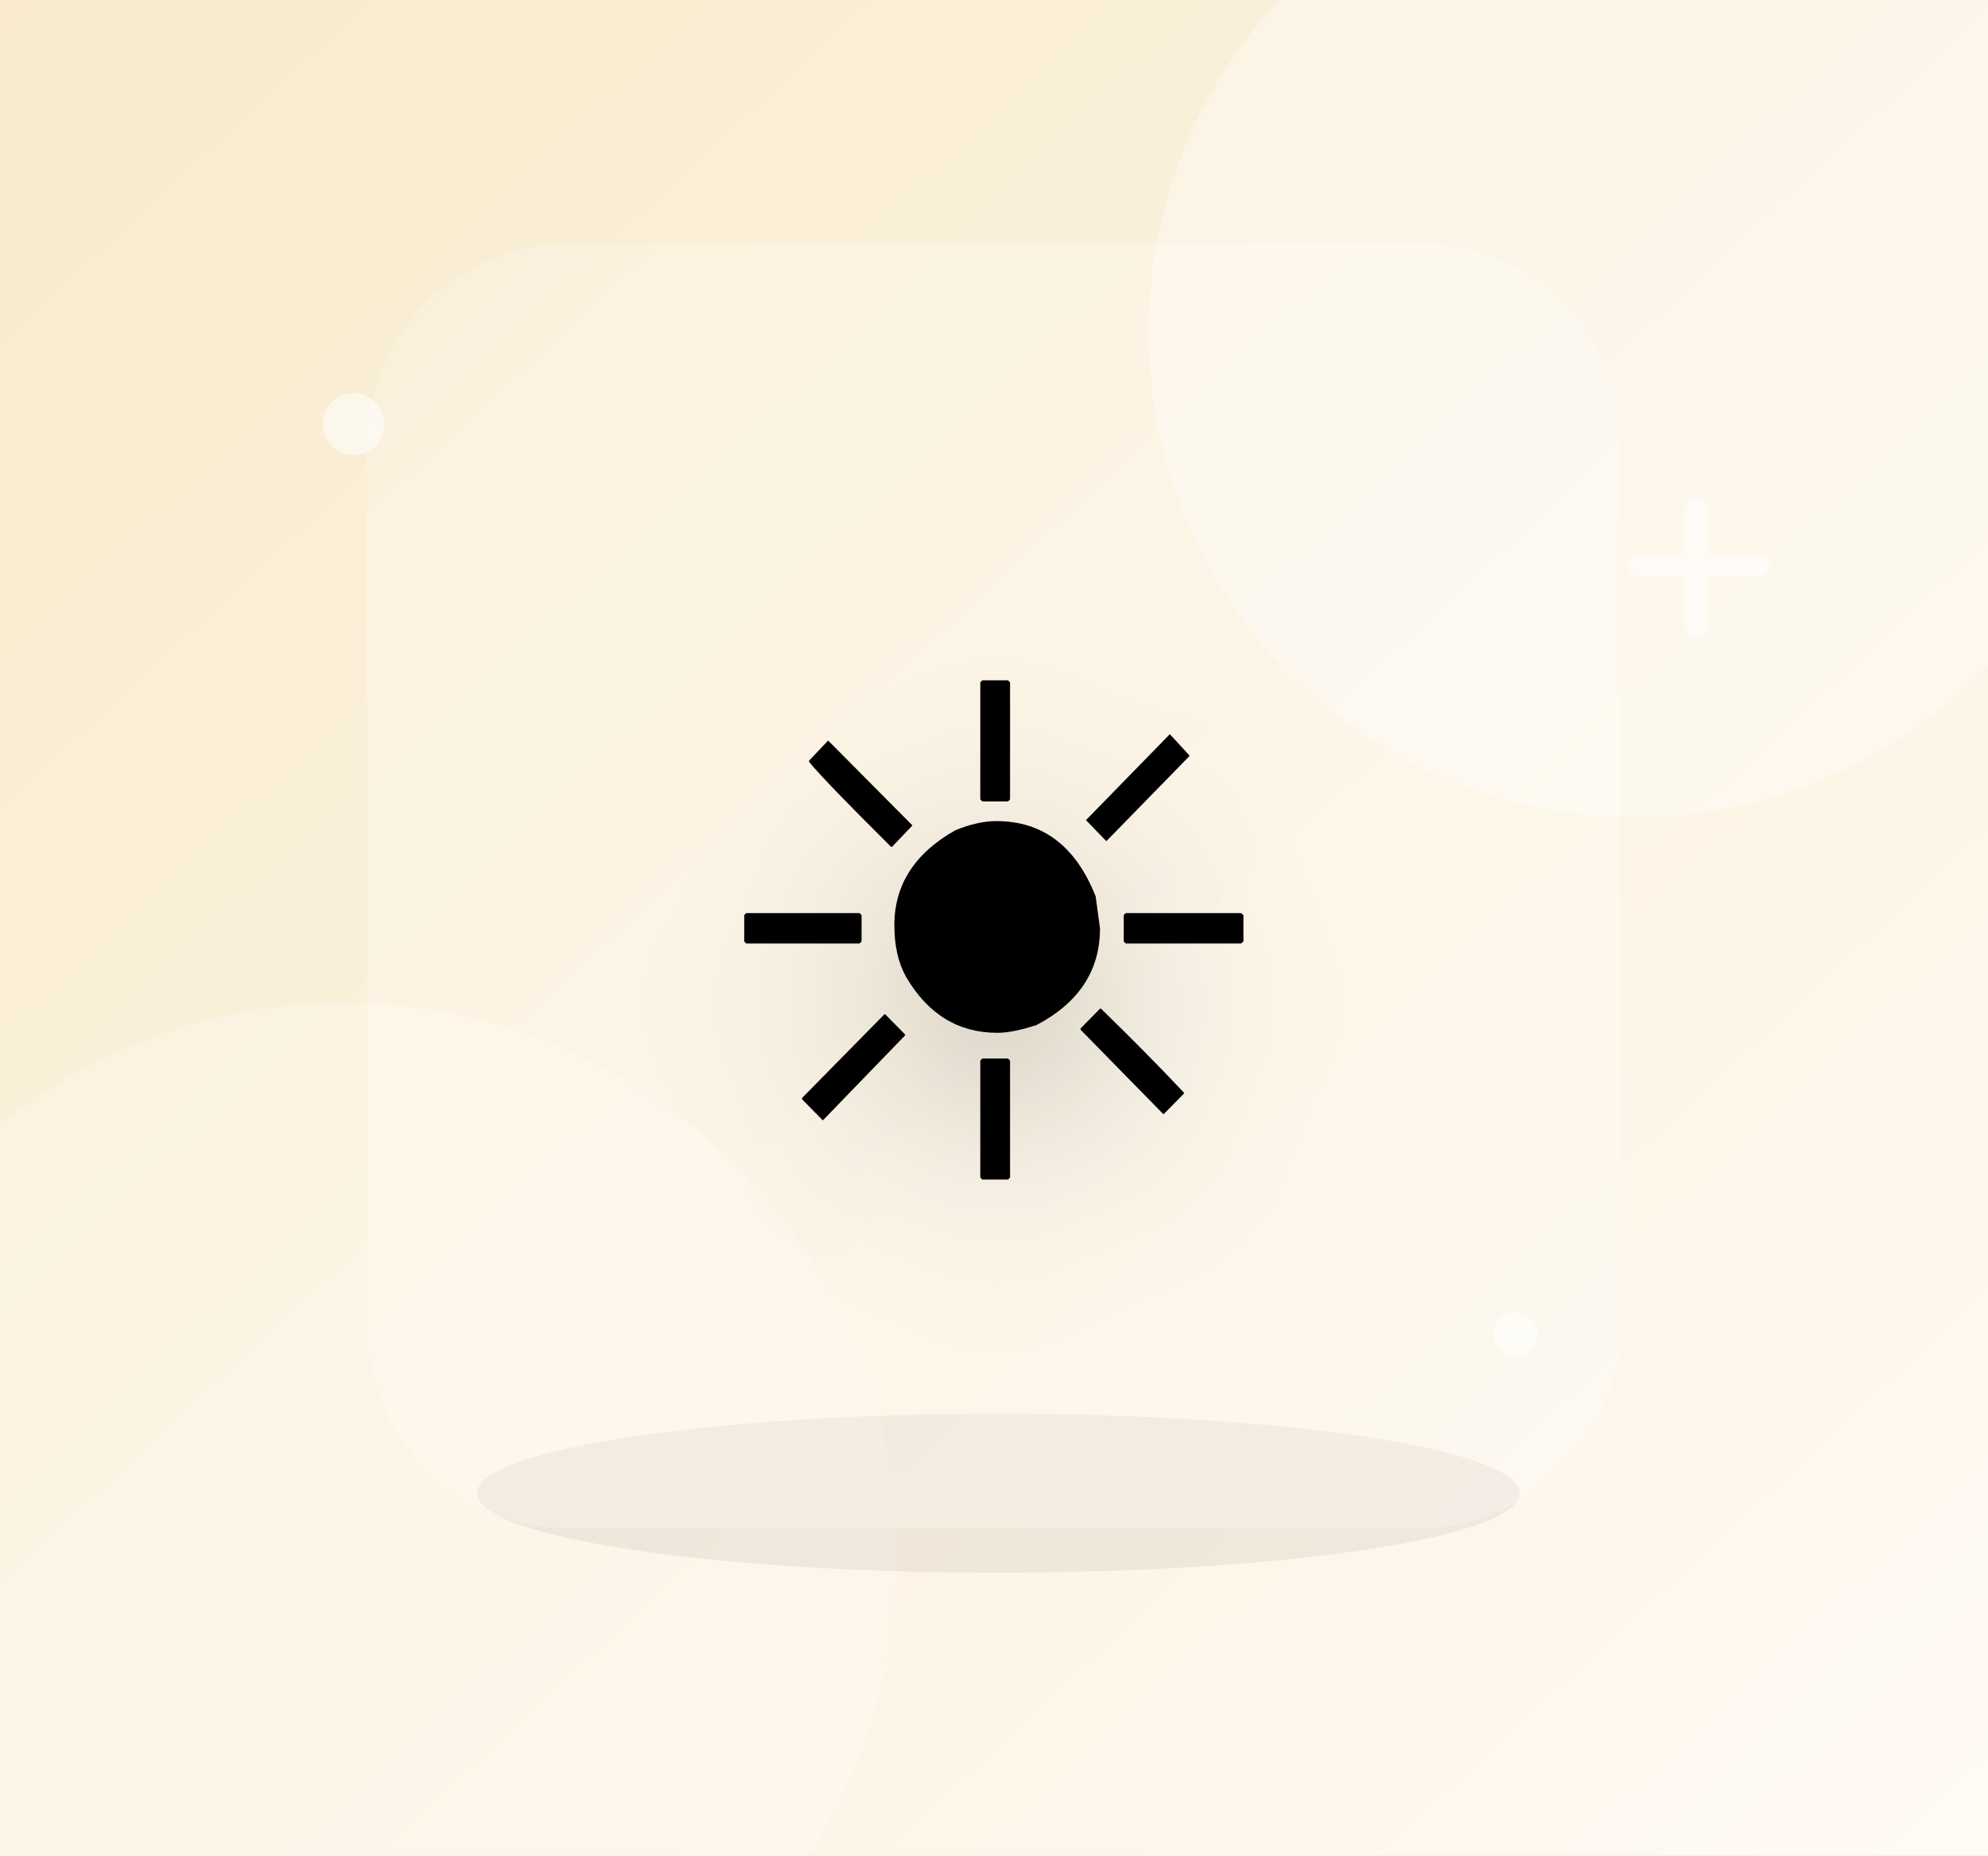
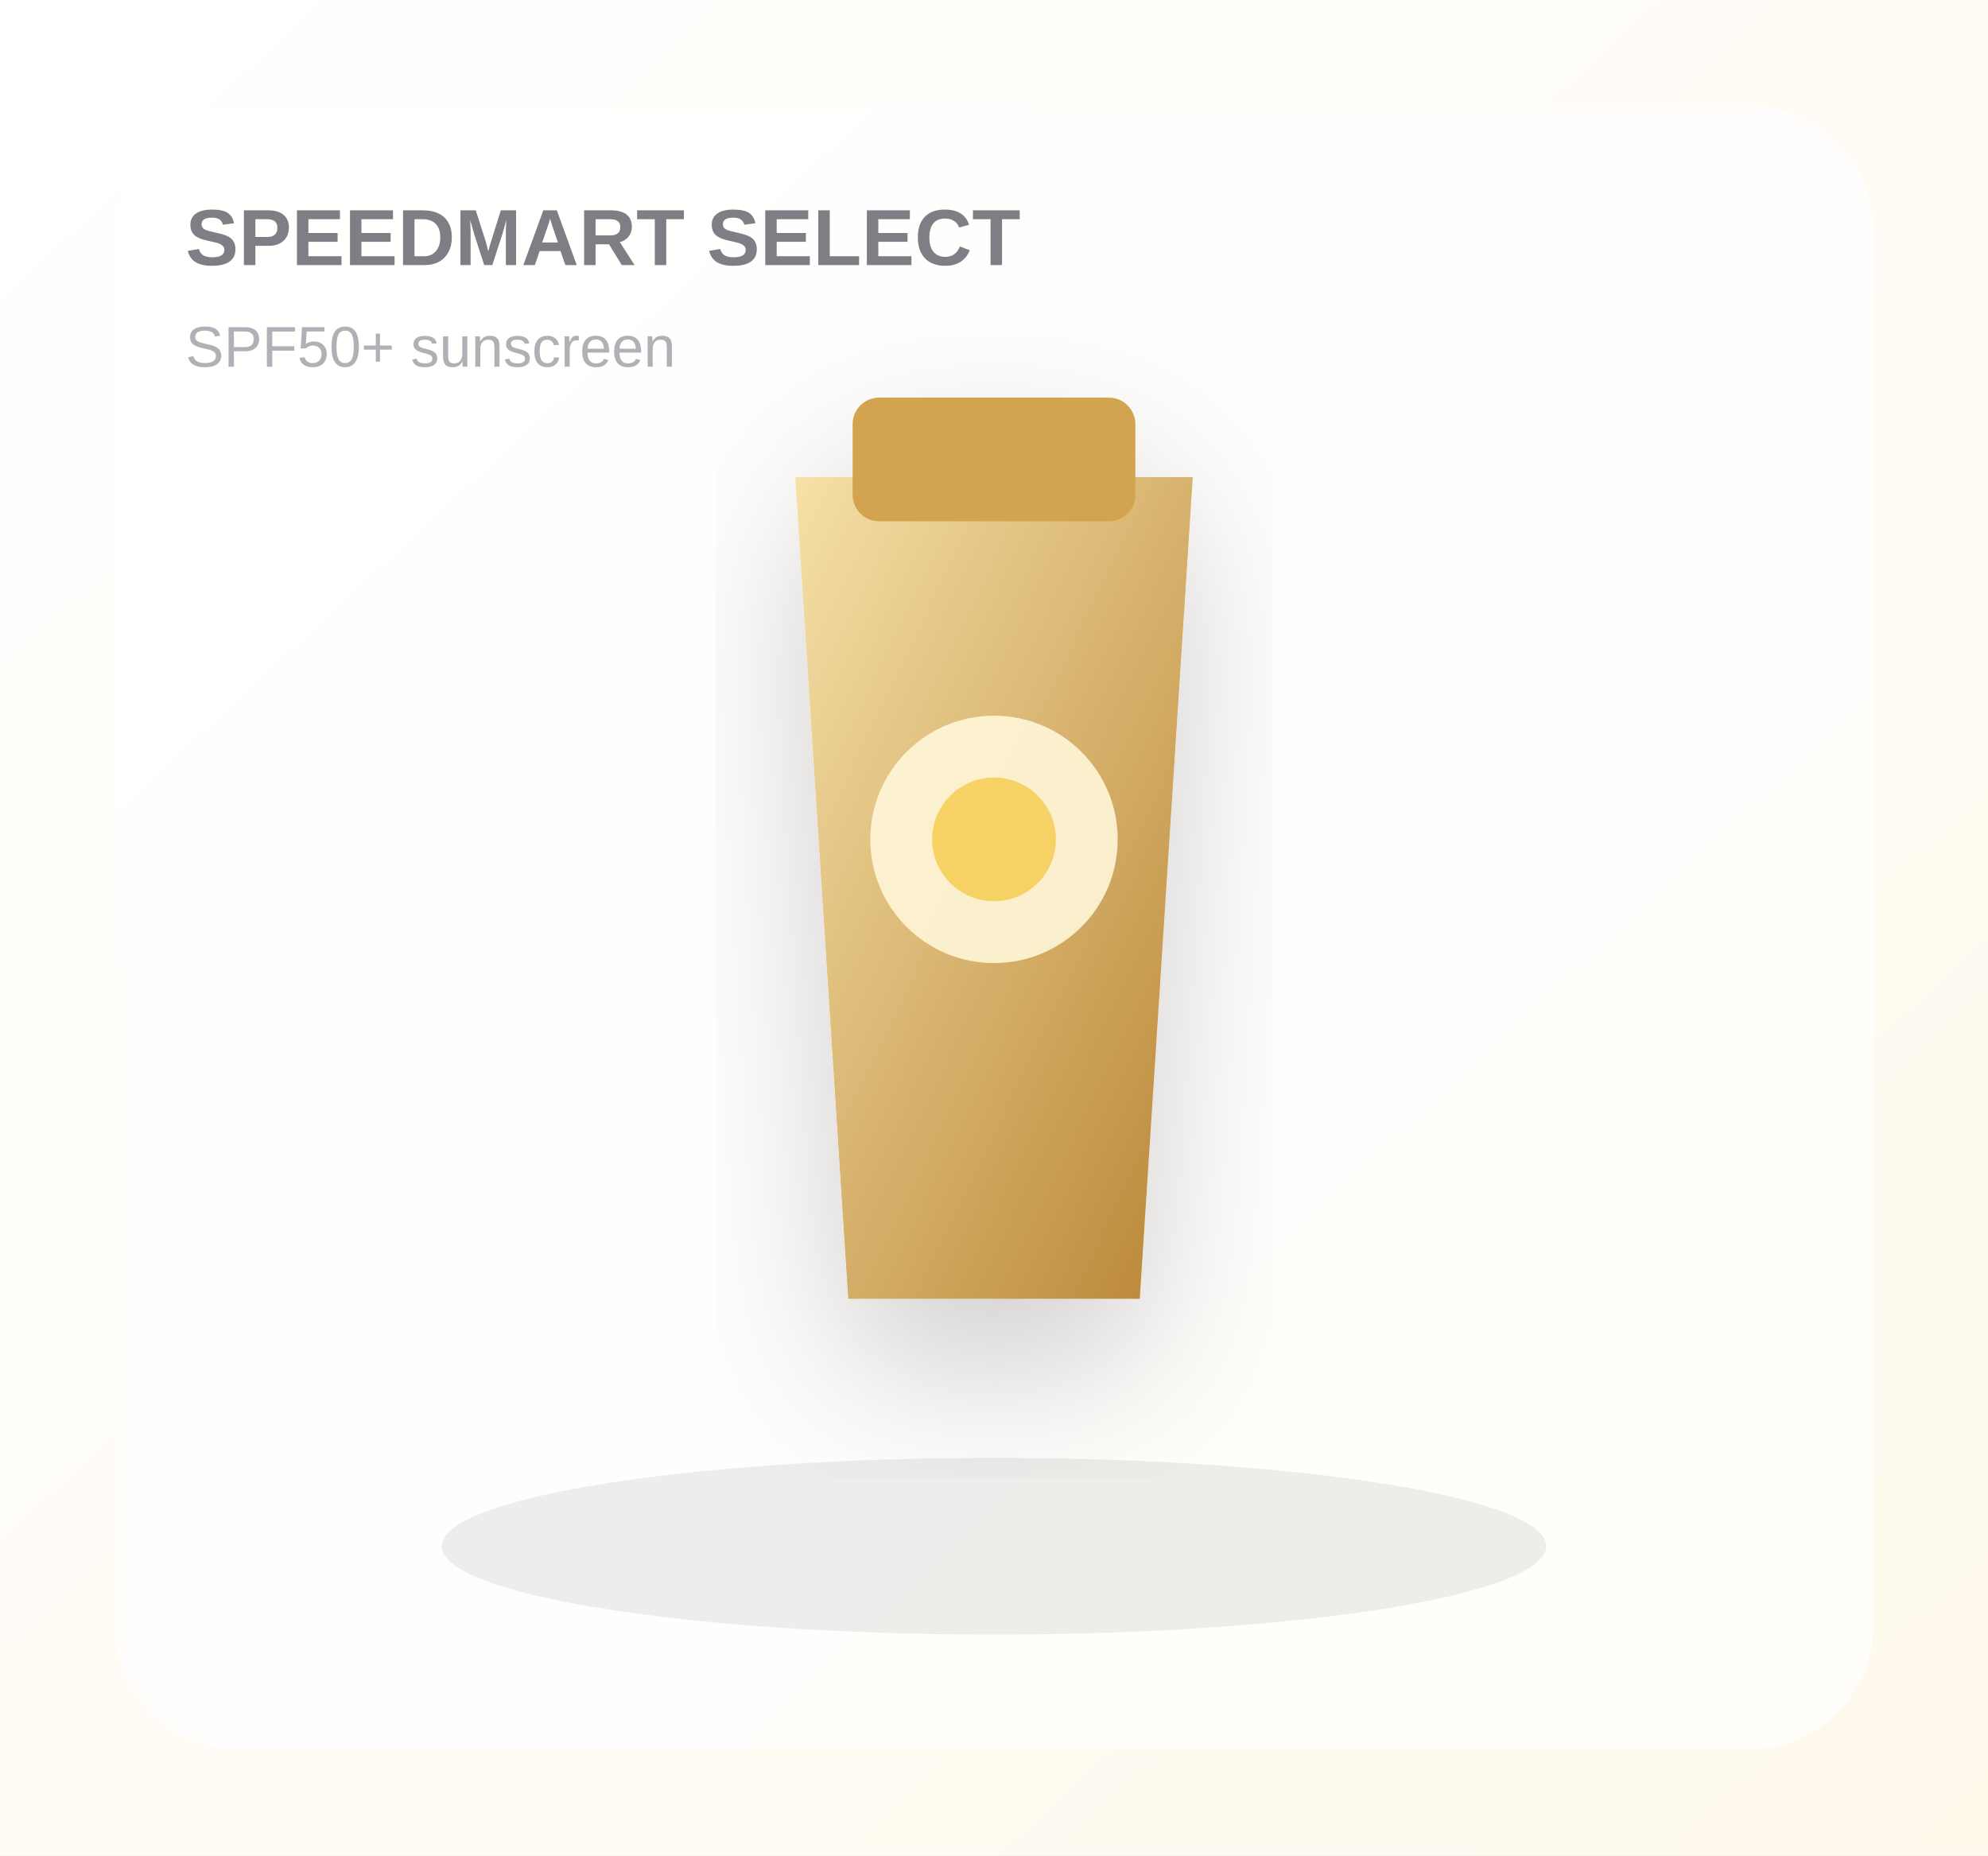
<svg xmlns="http://www.w3.org/2000/svg" width="450" height="420" viewBox="0 0 450 420">
  <defs>
-     <linearGradient id="g" x1="0" y1="0" x2="1" y2="1">
-       <stop offset="0" stop-color="#f8eacb" />
-       <stop offset="1" stop-color="#fffaf4" />
+     <linearGradient id="bg" x1="0" y1="0" x2="1" y2="1">
+       <stop offset="0" stop-color="#ffffff" />
+       <stop offset="1" stop-color="#fff9ec" />
    </linearGradient>
-     <filter id="sh" x="-50%" y="-50%" width="200%" height="200%">
-       <feDropShadow dx="0" dy="17" stdDeviation="16" flood-opacity=".16" />
+     <filter id="shadow" x="-20%" y="-20%" width="140%" height="140%">
+       <feDropShadow dx="0" dy="16" stdDeviation="18" flood-color="#000" flood-opacity="0.18" />
    </filter>
+     <filter id="soft" x="-20%" y="-20%" width="140%" height="140%">
+       <feDropShadow dx="0" dy="8" stdDeviation="10" flood-color="#000" flood-opacity="0.10" />
+     </filter>
+     <linearGradient id="steel" x1="0" y1="0" x2="1" y2="1">
+       <stop offset="0" stop-color="#4b4f56" />
+       <stop offset="1" stop-color="#101215" />
+     </linearGradient>
+     <linearGradient id="whiteBody" x1="0" y1="0" x2="1" y2="1">
+       <stop offset="0" stop-color="#ffffff" />
+       <stop offset="1" stop-color="#e7eaee" />
+     </linearGradient>
+     <linearGradient id="softGreen" x1="0" y1="0" x2="1" y2="1">
+       <stop offset="0" stop-color="#d6eadb" />
+       <stop offset="1" stop-color="#8fb7a0" />
+     </linearGradient>
+     <linearGradient id="softRed" x1="0" y1="0" x2="1" y2="1">
+       <stop offset="0" stop-color="#ffc7bf" />
+       <stop offset="1" stop-color="#dc756a" />
+     </linearGradient>
+     <linearGradient id="softBlue" x1="0" y1="0" x2="1" y2="1">
+       <stop offset="0" stop-color="#d7ecff" />
+       <stop offset="1" stop-color="#79a9dd" />
+     </linearGradient>
+     <linearGradient id="softBrown" x1="0" y1="0" x2="1" y2="1">
+       <stop offset="0" stop-color="#d9c2a2" />
+       <stop offset="1" stop-color="#7d5738" />
+     </linearGradient>
+     <linearGradient id="rose" x1="0" y1="0" x2="1" y2="1">
+       <stop offset="0" stop-color="#f8d0da" />
+       <stop offset="1" stop-color="#d486a0" />
+     </linearGradient>
+     <linearGradient id="gold" x1="0" y1="0" x2="1" y2="1">
+       <stop offset="0" stop-color="#f6e1a8" />
+       <stop offset="1" stop-color="#b98535" />
+     </linearGradient>
  </defs>
-   <rect width="450" height="420" fill="url(#g)" />
-   <circle cx="370" cy="75" r="110" fill="white" opacity=".33" />
-   <circle cx="78" cy="352" r="125" fill="white" opacity=".21" />
-   <ellipse cx="226" cy="338" rx="118" ry="18" fill="#746a60" opacity=".10" />
-   <rect x="83" y="55" width="284" height="291" rx="46" fill="white" opacity=".23" />
-   <text x="225" y="267" text-anchor="middle" font-size="155" font-family="'Apple Color Emoji','Segoe UI Emoji','Noto Color Emoji',sans-serif" filter="url(#sh)">☀️</text>
-   <g fill="#ffffff" opacity=".55">
-     <circle cx="80" cy="96" r="7" />
-     <circle cx="343" cy="302" r="5" />
-     <path d="M371 128h27M384 115v27" stroke="#fff" stroke-width="5" stroke-linecap="round" />
+   <rect width="100%" height="100%" fill="url(#bg)" />
+   <rect x="26" y="24" width="398" height="372" rx="28" fill="#fff" opacity="0.72" />
+   <ellipse cx="225" cy="350" rx="125" ry="20" fill="#000" opacity="0.07" />
+   <g filter="url(#shadow)">
+     <path d="M180 108h90l-12 186h-66z" fill="url(#gold)" />
+     <rect x="193" y="90" width="64" height="28" rx="6" fill="#d2a44f" />
+     <circle cx="225" cy="190" r="28" fill="#fff6d8" opacity=".9" />
+     <circle cx="225" cy="190" r="14" fill="#f6cc52" opacity=".85" />
  </g>
+   <text x="42" y="60" font-size="18" font-family="Arial, Helvetica, sans-serif" font-weight="700" fill="#7d7f84">SPEEDMART SELECT</text>
+   <text x="42" y="83" font-size="13" font-family="Arial, Helvetica, sans-serif" fill="#afb1b7">SPF50+ sunscreen</text>
</svg>
